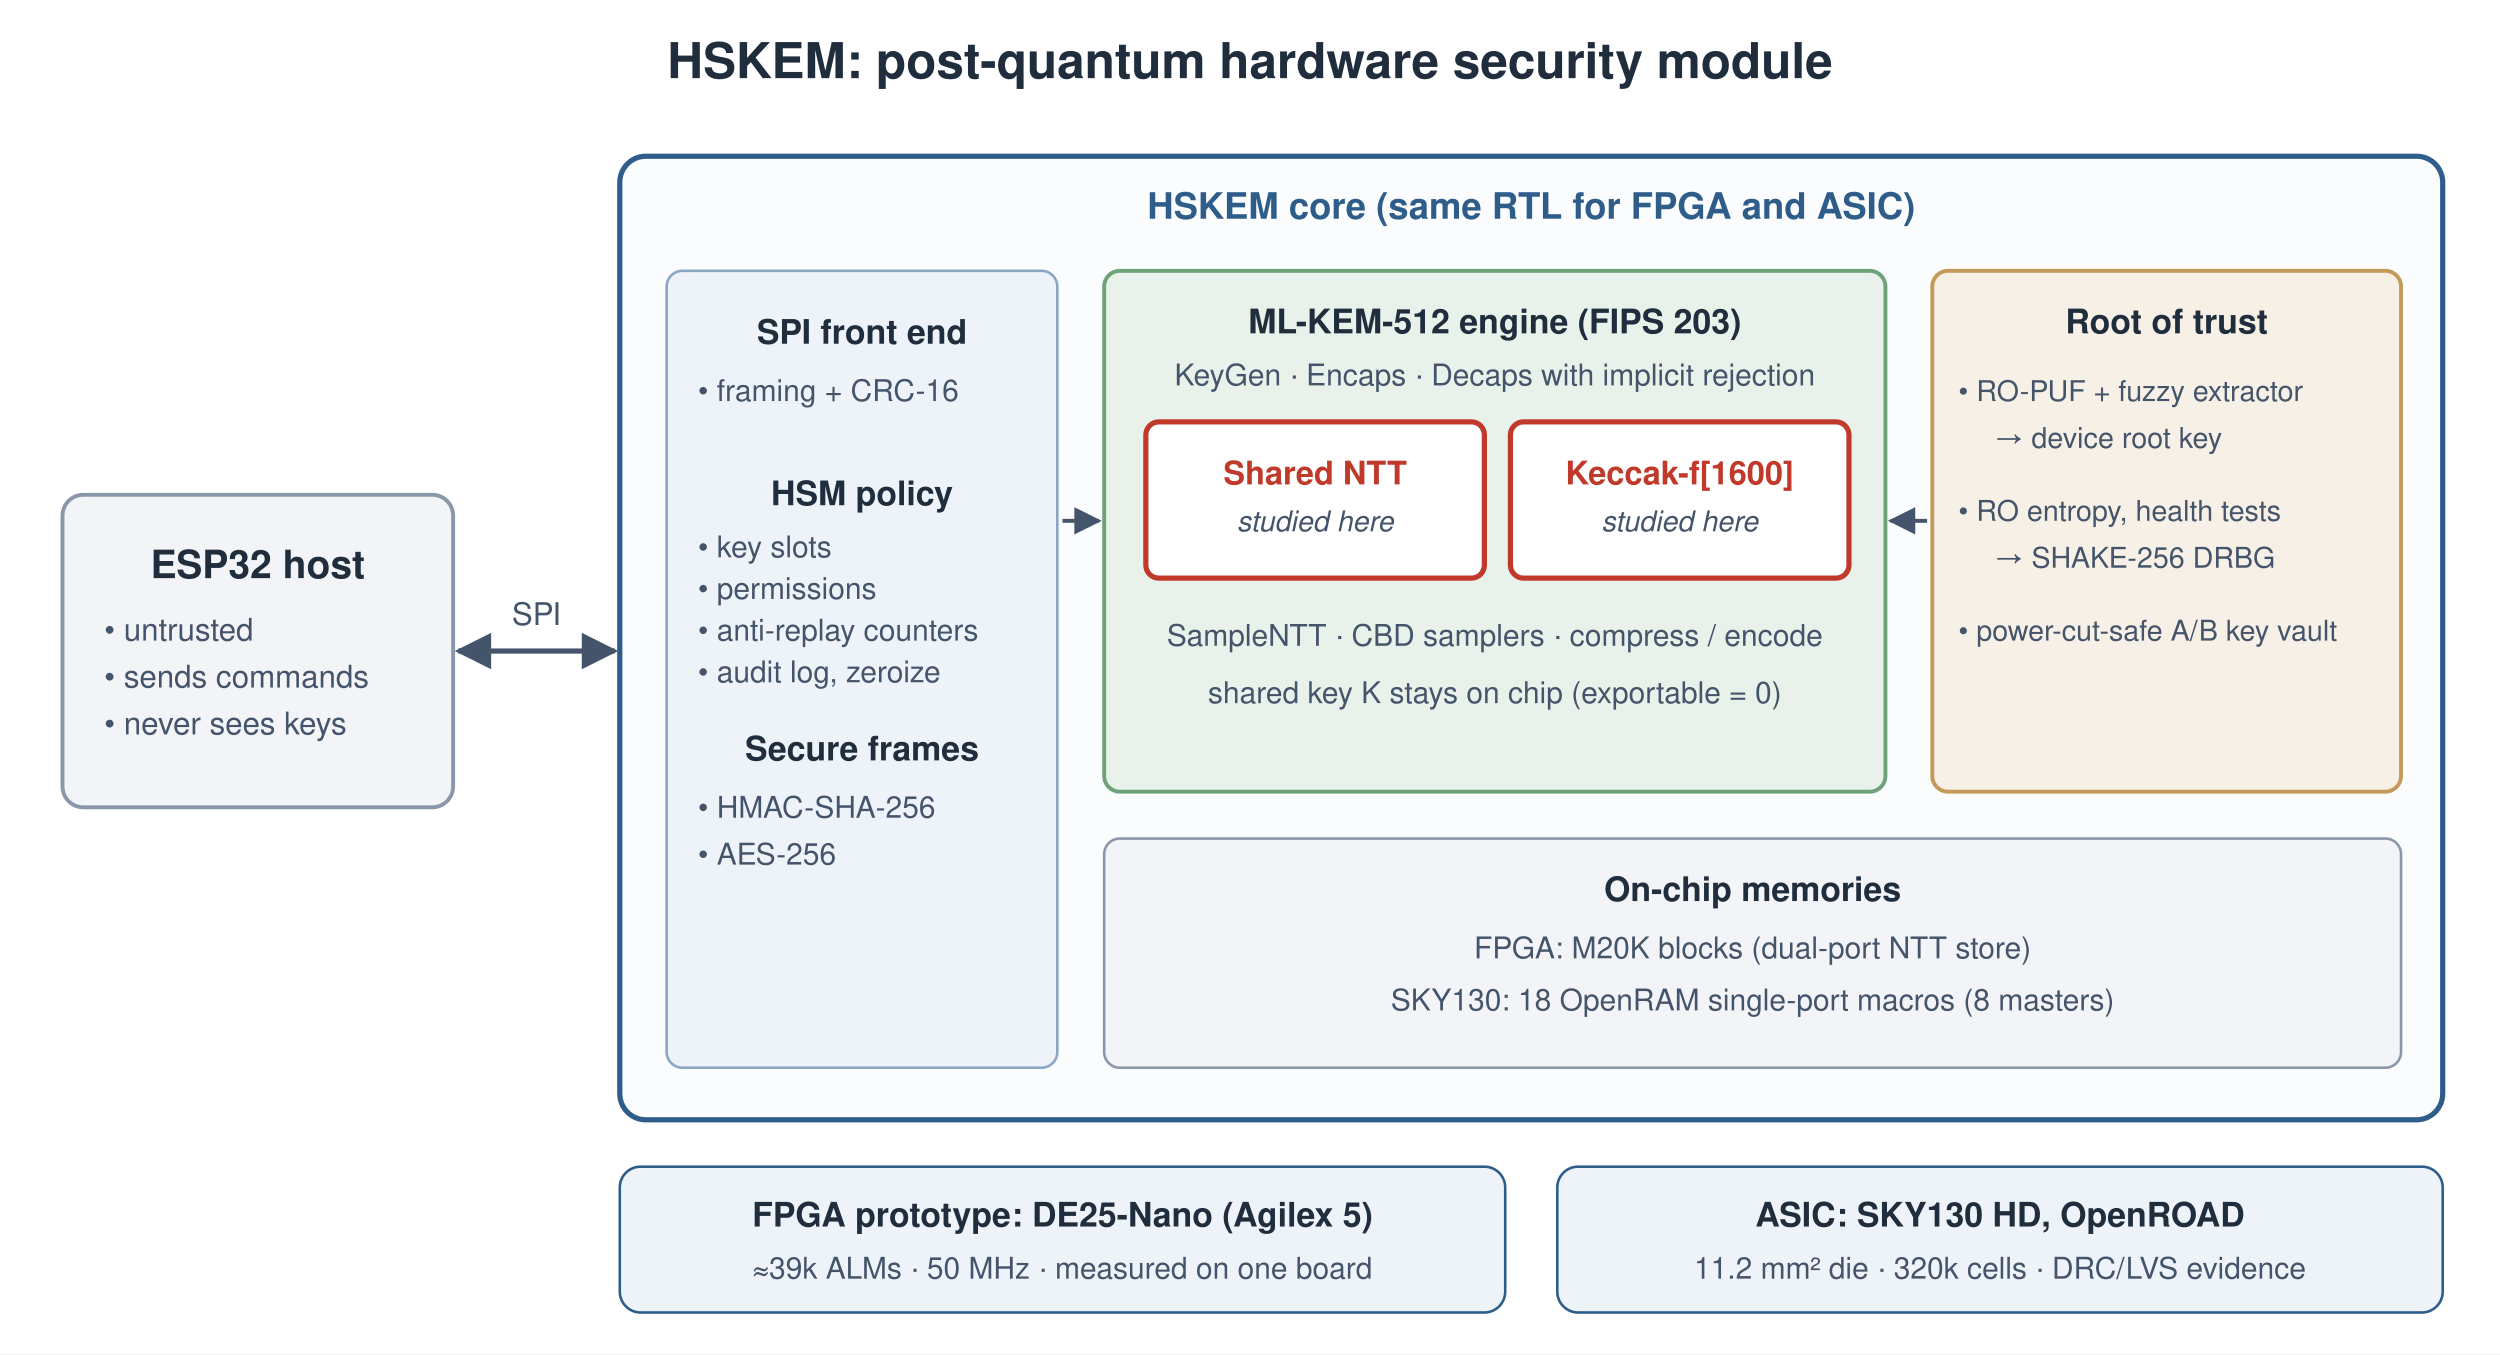
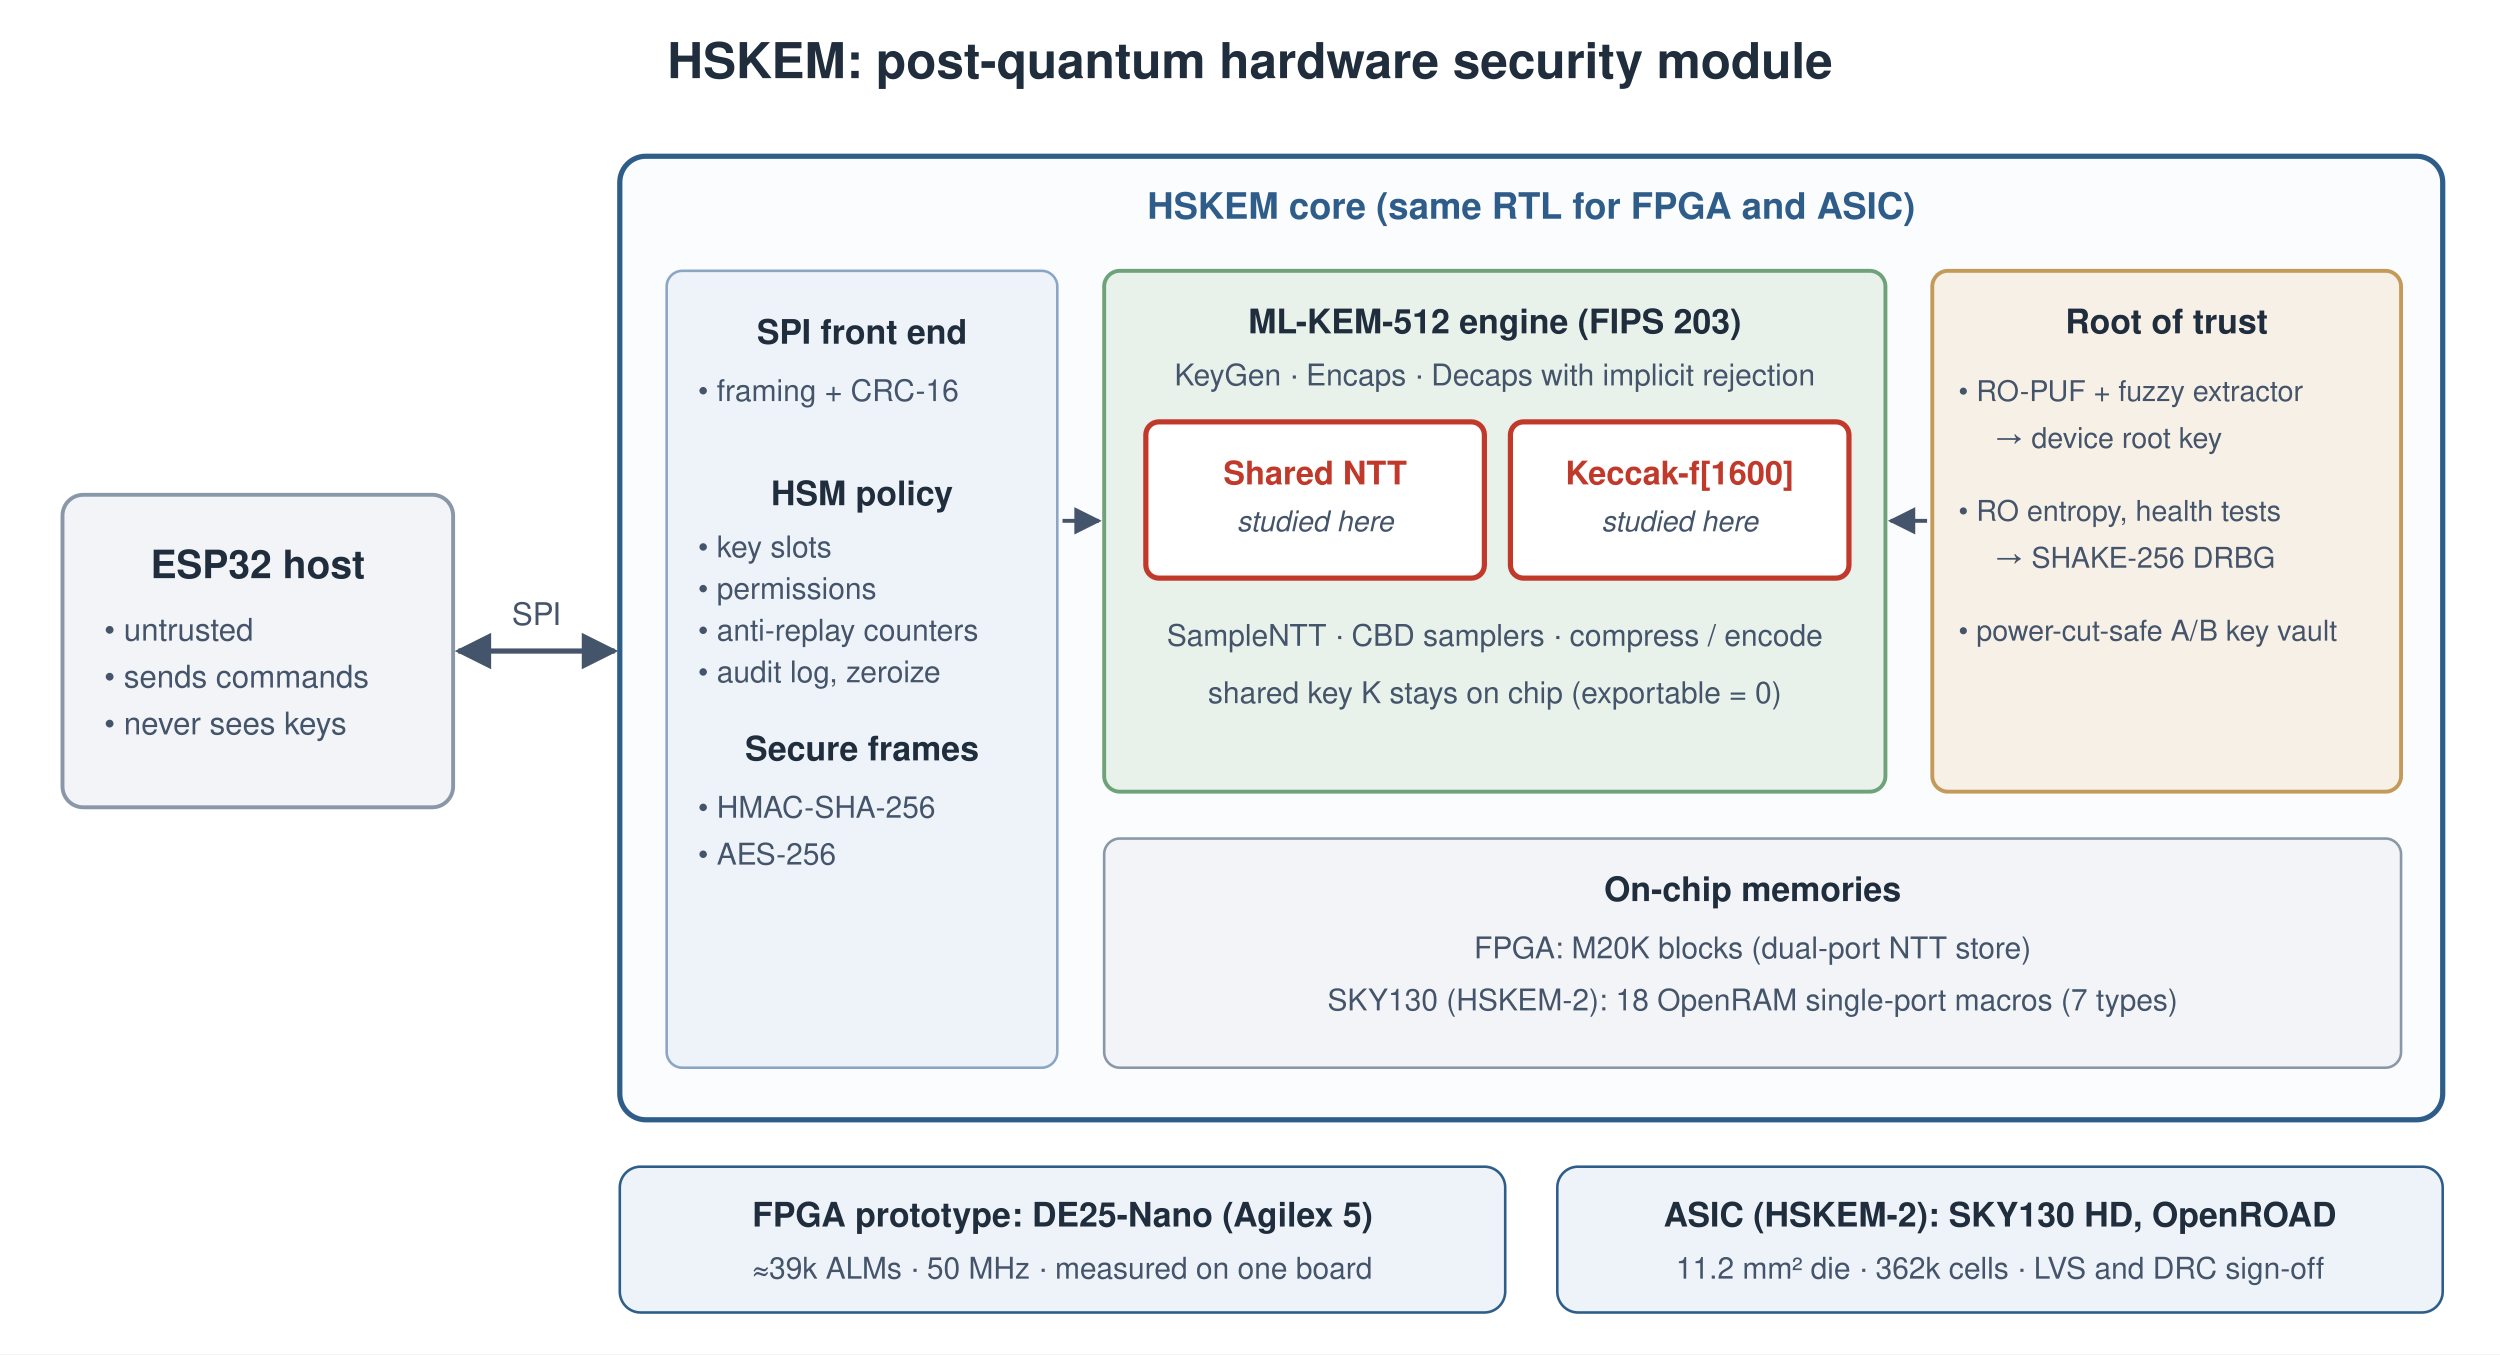
<svg xmlns="http://www.w3.org/2000/svg" viewBox="0 0 960 520" width="960" height="520" font-family="Helvetica, Arial, sans-serif">
  <defs>
    <marker id="arr" viewBox="0 0 10 10" refX="9" refY="5" markerWidth="7" markerHeight="7" orient="auto-start-reverse">
      <path d="M0,0 L10,5 L0,10 z" fill="#44546a" />
    </marker>
  </defs>
  <rect width="960" height="520" fill="#ffffff" />
  <text x="480" y="30" text-anchor="middle" font-size="19" font-weight="bold" fill="#1f2d3d">HSKEM: post-quantum hardware security module</text>
  <rect x="24" y="190" width="150" height="120" rx="8" fill="#f2f4f7" stroke="#8a97a8" stroke-width="1.5" />
  <text x="99" y="222" text-anchor="middle" font-size="15" font-weight="bold" fill="#1f2d3d">ESP32 host</text>
  <text x="40" y="246" font-size="12" fill="#44546a">• untrusted</text>
  <text x="40" y="264" font-size="12" fill="#44546a">• sends commands</text>
  <text x="40" y="282" font-size="12" fill="#44546a">• never sees keys</text>
  <line x1="176" y1="250" x2="236" y2="250" stroke="#44546a" stroke-width="2" marker-start="url(#arr)" marker-end="url(#arr)" />
  <text x="206" y="240" text-anchor="middle" font-size="12" fill="#44546a">SPI</text>
  <rect x="238" y="60" width="700" height="370" rx="10" fill="#fbfcfe" stroke="#2f5d8a" stroke-width="2" />
  <text x="588" y="84" text-anchor="middle" font-size="14" font-weight="bold" fill="#2f5d8a">HSKEM core (same RTL for FPGA and ASIC)</text>
  <rect x="256" y="104" width="150" height="306" rx="6" fill="#eef3f9" stroke="#8aa6c4" />
  <text x="331" y="132" text-anchor="middle" font-size="13" font-weight="bold" fill="#1f2d3d">SPI front end</text>
  <text x="268" y="154" font-size="11.5" fill="#44546a">• framing + CRC-16</text>
  <text x="331" y="194" text-anchor="middle" font-size="13" font-weight="bold" fill="#1f2d3d">HSM policy</text>
  <text x="268" y="214" font-size="11.5" fill="#44546a">• key slots</text>
  <text x="268" y="230" font-size="11.5" fill="#44546a">• permissions</text>
  <text x="268" y="246" font-size="11.5" fill="#44546a">• anti-replay counters</text>
  <text x="268" y="262" font-size="11.5" fill="#44546a">• audit log, zeroize</text>
  <text x="331" y="292" text-anchor="middle" font-size="13" font-weight="bold" fill="#1f2d3d">Secure frames</text>
  <text x="268" y="314" font-size="11.5" fill="#44546a">• HMAC-SHA-256</text>
  <text x="268" y="332" font-size="11.5" fill="#44546a">• AES-256</text>
  <rect x="424" y="104" width="300" height="200" rx="6" fill="#e8f1ea" stroke="#6ea37a" stroke-width="1.5" />
  <text x="574" y="128" text-anchor="middle" font-size="13" font-weight="bold" fill="#1f2d3d">ML-KEM-512 engine (FIPS 203)</text>
  <text x="574" y="148" text-anchor="middle" font-size="11.5" fill="#44546a">KeyGen · Encaps · Decaps with implicit rejection</text>
  <rect x="440" y="162" width="130" height="60" rx="5" fill="#ffffff" stroke="#c0392b" stroke-width="2" />
  <text x="505" y="186" text-anchor="middle" font-size="12.5" font-weight="bold" fill="#c0392b">Shared NTT</text>
  <text x="505" y="204" text-anchor="middle" font-size="11" font-style="italic" fill="#44546a">studied here</text>
  <rect x="580" y="162" width="130" height="60" rx="5" fill="#ffffff" stroke="#c0392b" stroke-width="2" />
  <text x="645" y="186" text-anchor="middle" font-size="12.5" font-weight="bold" fill="#c0392b">Keccak-f[1600]</text>
  <text x="645" y="204" text-anchor="middle" font-size="11" font-style="italic" fill="#44546a">studied here</text>
  <text x="574" y="248" text-anchor="middle" font-size="11.5" fill="#44546a">SampleNTT · CBD samplers · compress / encode</text>
  <text x="574" y="270" text-anchor="middle" font-size="11.5" fill="#44546a">shared key K stays on chip (exportable = 0)</text>
  <rect x="742" y="104" width="180" height="200" rx="6" fill="#f7f0e6" stroke="#c49a5a" stroke-width="1.5" />
  <text x="832" y="128" text-anchor="middle" font-size="13" font-weight="bold" fill="#1f2d3d">Root of trust</text>
  <text x="752" y="154" font-size="11" fill="#44546a">• RO-PUF + fuzzy extractor</text>
  <text x="766" y="172" font-size="11" fill="#44546a">→ device root key</text>
  <text x="752" y="200" font-size="11" fill="#44546a">• RO entropy, health tests</text>
  <text x="766" y="218" font-size="11" fill="#44546a">→ SHAKE-256 DRBG</text>
  <text x="752" y="246" font-size="11" fill="#44546a">• power-cut-safe A/B key vault</text>
  <line x1="408" y1="200" x2="422" y2="200" stroke="#44546a" stroke-width="1.5" marker-end="url(#arr)" />
  <line x1="726" y1="200" x2="740" y2="200" stroke="#44546a" stroke-width="1.5" marker-start="url(#arr)" />
  <rect x="424" y="322" width="498" height="88" rx="6" fill="#f2f4f7" stroke="#8a97a8" />
  <text x="673" y="346" text-anchor="middle" font-size="13" font-weight="bold" fill="#1f2d3d">On-chip memories</text>
  <text x="673" y="368" text-anchor="middle" font-size="11.5" fill="#44546a">FPGA: M20K blocks (dual-port NTT store)</text>
-   <text x="673" y="388" text-anchor="middle" font-size="11.5" fill="#44546a">SKY130: 18 OpenRAM single-port macros (8 masters)</text>
+   <text x="673" y="388" text-anchor="middle" font-size="11.5" fill="#44546a">SKY130 (HSKEM-2): 18 OpenRAM single-port macros (7 types)</text>
  <rect x="238" y="448" width="340" height="56" rx="8" fill="#eef3f9" stroke="#2f5d8a" />
  <text x="408" y="471" text-anchor="middle" font-size="13" font-weight="bold" fill="#1f2d3d">FPGA prototype: DE25-Nano (Agilex 5)</text>
  <text x="408" y="491" text-anchor="middle" font-size="11.5" fill="#44546a">≈39k ALMs · 50 MHz · measured on one board</text>
  <rect x="598" y="448" width="340" height="56" rx="8" fill="#eef3f9" stroke="#2f5d8a" />
-   <text x="768" y="471" text-anchor="middle" font-size="13" font-weight="bold" fill="#1f2d3d">ASIC: SKY130 HD, OpenROAD</text>
-   <text x="768" y="491" text-anchor="middle" font-size="11.5" fill="#44546a">11.2 mm² die · 320k cells · DRC/LVS evidence</text>
+   <text x="768" y="471" text-anchor="middle" font-size="13" font-weight="bold" fill="#1f2d3d">ASIC (HSKEM-2): SKY130 HD, OpenROAD</text>
+   <text x="768" y="491" text-anchor="middle" font-size="11.5" fill="#44546a">11.2 mm² die · 362k cells · LVS and DRC sign-off</text>
</svg>
